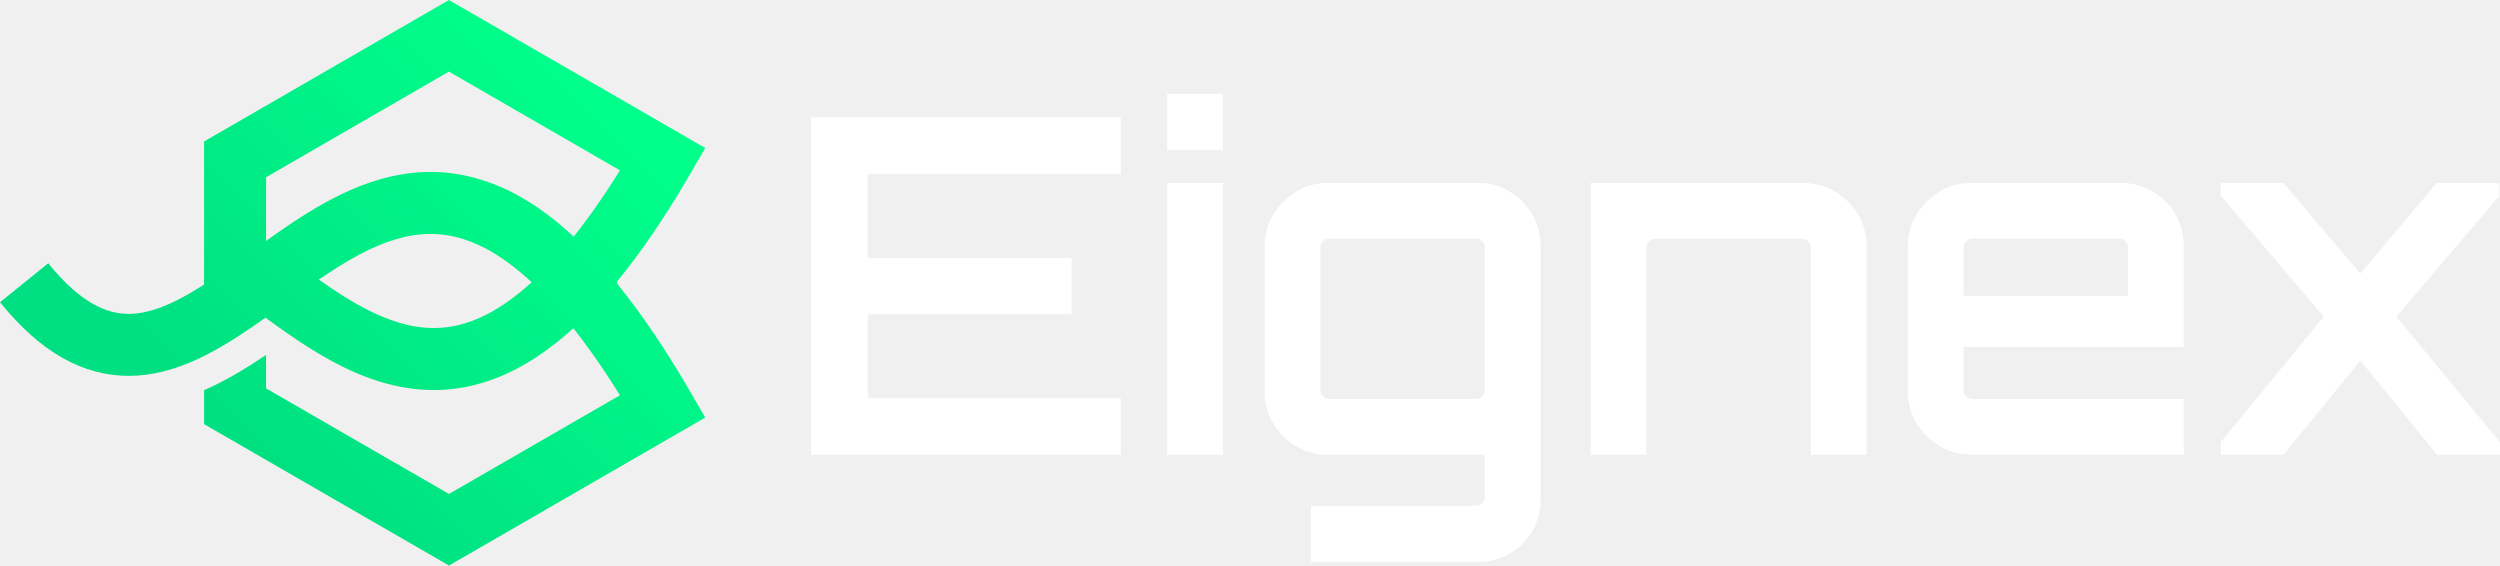
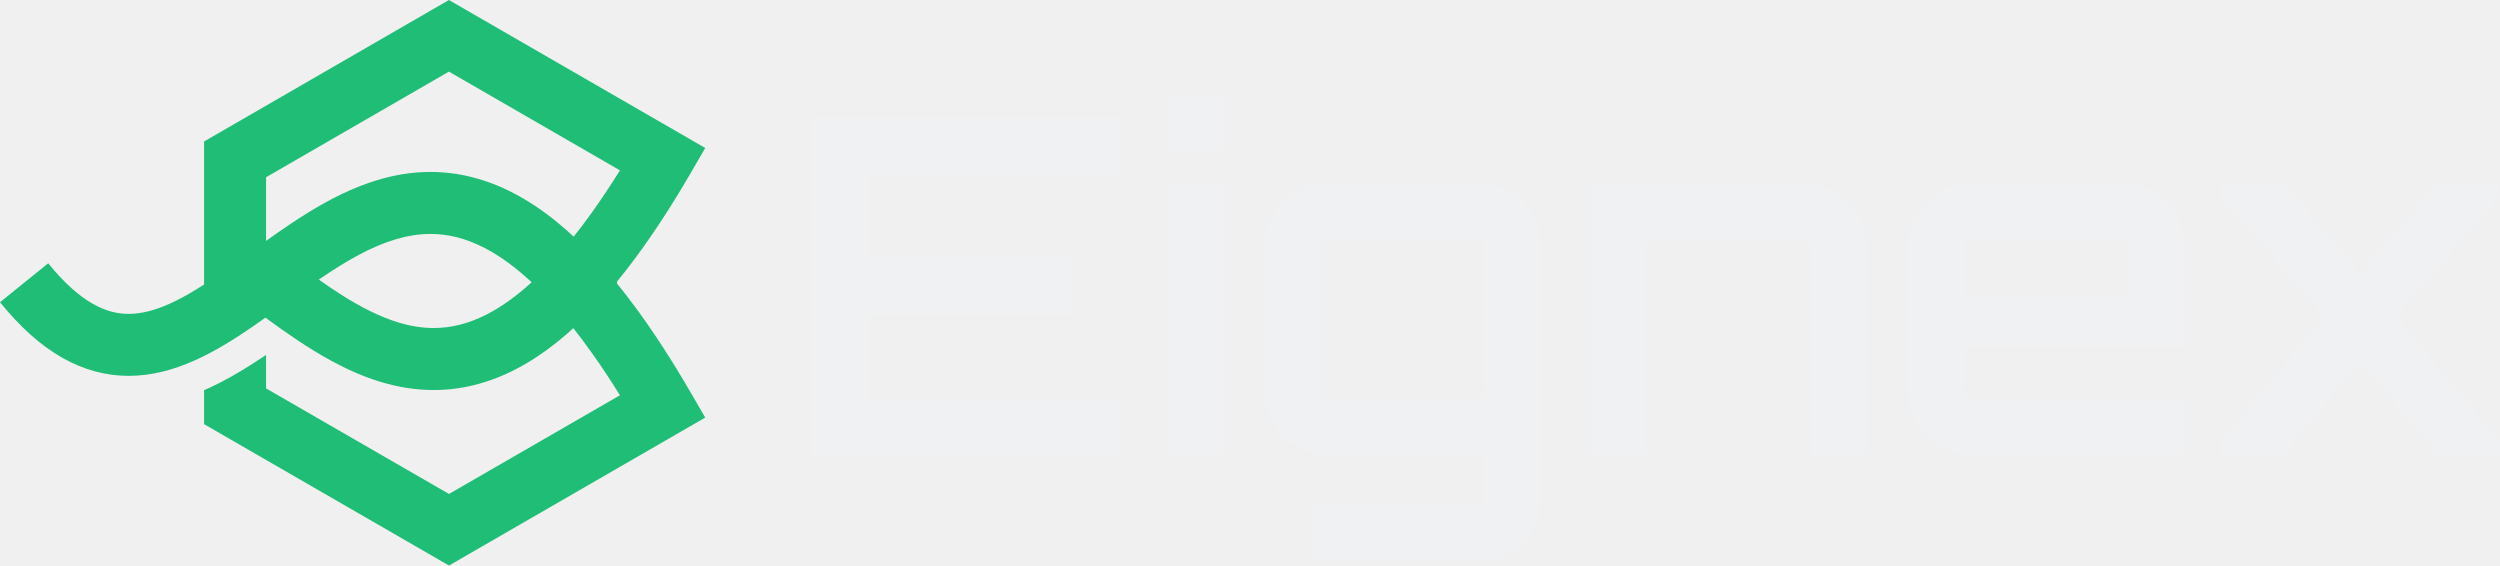
- <svg xmlns="http://www.w3.org/2000/svg" xmlns:xlink="http://www.w3.org/1999/xlink" width="1504.9" height="340.42" version="1.1" viewBox="247.32 829.33 1504.9 340.42">
+ <svg xmlns="http://www.w3.org/2000/svg" width="1504.9" height="340.42" version="1.1" viewBox="247.32 829.33 1504.9 340.42">
  <defs>
-     <style>.st0 {
-         fill: url(#b);
-       }
- 
-       .st1 {
-         fill: url(#a);
-       }</style>
-     <linearGradient id="a" x1="364.21" x2="581.88" y1="1074.9" y2="857.25" gradientUnits="userSpaceOnUse">
-       <stop stop-color="#00df81" offset="0" />
-       <stop stop-color="#00ff8b" offset="1" />
-     </linearGradient>
-     <linearGradient id="b" x1="403.94" x2="621.61" y1="1114.6" y2="896.98" xlink:href="#a" />
-     <linearGradient id="c" x1="364.21" x2="581.88" y1="1074.9" y2="857.25" gradientUnits="userSpaceOnUse" xlink:href="#a" />
+     <style>
+     .mark { fill: #1fbd75; }
+     .wordmark { fill: #f0f1f3; }
+   </style>
  </defs>
  <g>
-     <path class="st1" d="m607.46 986.8c-17.08-18.8-33.87-32.25-50.78-41.1-16.87-8.85-33.94-12.89-50.19-12.86-11.08 0-21.72 1.82-31.76 4.82-15.08 4.51-28.87 11.61-41.8 19.55-12.93 7.95-25.04 16.8-36.6 25.18-6.18 4.47-12.19 8.8-18.03 12.8l-0.04 0.02c-10.22 7.04-19.97 13.02-28.96 17.02-9.02 4.03-17.09 6.04-24.52 6.04-6.96-0.04-13.64-1.59-21.57-6.04-7.88-4.46-16.92-12.12-26.86-24.42l-29.02 23.45c12.09 14.95 24.41 25.99 37.45 33.41 12.99 7.43 26.77 10.95 40 10.91 14.21 0 27.47-3.81 39.72-9.28 12.27-5.49 23.72-12.68 34.87-20.33 2.6-1.78 5.17-3.59 7.74-5.41 12.43 9.09 25.55 18.29 39.71 26 9.2 4.99 18.86 9.35 29.12 12.5 10.25 3.14 21.12 5.05 32.45 5.05 15.97 0.03 32.71-3.88 49.26-12.44 16.59-8.55 33.03-21.55 49.72-39.67l11.56-12.55-11.47-12.63zm-66.88 31.68c-11.79 6.04-22.11 8.27-32.18 8.3-7.15 0-14.24-1.19-21.52-3.42-10.9-3.33-22.17-9.08-33.64-16.31-4.64-2.92-9.32-6.11-14.01-9.41 8.23-5.63 16.37-10.82 24.39-15.06 7.39-3.92 14.66-7.05 21.78-9.17 7.13-2.12 14.08-3.26 21.09-3.26 10.27 0.03 20.82 2.34 32.91 8.62 8.58 4.48 17.93 11.13 27.96 20.46-9.58 8.74-18.54 15-26.78 19.24z" fill="url(#c)" />
-     <path class="st0" d="m662.44 1064.5 9.4 16.19-154.25 89.07-147.42-85.11v-20.48c0.63-0.26 1.31-0.52 1.94-0.82 12.61-5.67 24.7-13.21 35.37-20.37v20.15l110.11 63.54 102.91-59.4c-5.75-9.22-11.31-17.69-16.83-25.37-8.25-11.68-16.19-21.6-23.81-30l-11.45-12.61 11.53-12.57c7.65-8.32 15.67-18.25 23.99-29.92 5.37-7.54 10.93-15.86 16.57-24.92l-102.95-59.44-110.07 63.58v74.59h-37.31v-96.12l147.38-85.15 154.29 89.07-9.4 16.19c-11.01 18.88-21.72 35.26-32.24 49.48-3.99 5.45-7.98 10.52-11.94 15.34 3.92 4.81 7.91 9.93 11.9 15.37 10.52 14.33 21.27 30.78 32.28 49.74z" fill="url(#b)" />
-     <path fill="white" d="m735.57 1103.1v-203.05h186.41v34.12h-152.29v50.48h122.68v33.84h-122.68v50.48h152.29v34.12h-186.41z" />
-     <path fill="white" d="m949.89 919.76v-33.84h33.56v33.84zm0 183.31v-163.57h33.56v163.57z" />
-     <path fill="white" d="m1036.5 1167.6v-33.84h99.55c1.31 0 2.49-0.52 3.53-1.55 1.03-1.04 1.55-2.3 1.55-3.81v-25.38h-94.75c-6.96 0-13.25-1.69-18.89-5.08-5.64-3.38-10.2-7.94-13.68-13.68-3.48-5.73-5.22-12.08-5.22-19.03v-87.99c0-6.77 1.74-13.02 5.22-18.75s8.08-10.34 13.82-13.82c5.73-3.48 11.99-5.22 18.75-5.22h90.81c6.95 0 13.3 1.74 19.03 5.22s10.25 8.09 13.54 13.82c3.29 5.74 4.94 11.98 4.94 18.75v152.57c0 6.95-1.65 13.3-4.94 19.03s-7.8 10.3-13.54 13.68c-5.74 3.39-12.08 5.08-19.03 5.08h-100.68zm11-98.14h88.55c1.31 0 2.49-0.52 3.53-1.55 1.03-1.03 1.55-2.3 1.55-3.81v-85.73c0-1.5-0.52-2.77-1.55-3.81-1.04-1.03-2.21-1.55-3.53-1.55h-88.55c-1.51 0-2.78 0.52-3.81 1.55-1.04 1.04-1.55 2.3-1.55 3.81v85.73c0 1.5 0.51 2.77 1.55 3.81 1.03 1.04 2.3 1.55 3.81 1.55z" />
-     <path fill="white" d="m1204.8 1103.1v-163.57h128.6c6.77 0 13.02 1.74 18.75 5.22s10.29 8.09 13.68 13.82c3.39 5.74 5.08 11.98 5.08 18.75v125.78h-33.56v-124.65c0-1.5-0.52-2.77-1.55-3.81-1.04-1.03-2.21-1.55-3.53-1.55h-88.55c-1.5 0-2.78 0.52-3.81 1.55-1.04 1.04-1.55 2.3-1.55 3.81v124.65z" />
-     <path fill="white" d="m1414.8 1097.8c-5.74-3.48-10.34-8.08-13.82-13.82-3.48-5.73-5.22-11.99-5.22-18.75v-87.99c0-6.77 1.74-13.02 5.22-18.75s8.08-10.34 13.82-13.82c5.73-3.48 11.98-5.22 18.75-5.22h90.53c6.95 0 13.3 1.69 19.03 5.08s10.3 7.95 13.68 13.68c3.38 5.74 5.07 12.08 5.07 19.04v60.92h-132.54v25.94c0 1.5 0.52 2.77 1.55 3.81s2.3 1.55 3.81 1.55h127.19v33.56h-128.31c-6.77 0-13.02-1.74-18.75-5.22zm14.53-90.39h98.98v-29.05c0-1.5-0.52-2.77-1.55-3.81-1.04-1.03-2.3-1.55-3.81-1.55h-88.27c-1.51 0-2.78 0.52-3.81 1.55-1.03 1.04-1.55 2.3-1.55 3.81v29.05z" />
-     <path fill="white" d="m1584.1 1103.1v-7.61l62.04-75.58-62.04-72.76v-7.61h37.79l46.25 54.43 45.97-54.43h37.79v7.61l-62.04 72.76 62.32 75.58v7.61h-37.79l-46.25-56.69-46.25 56.69z" />
+     <path class="mark" d="m607.46 986.8c-17.08-18.8-33.87-32.25-50.78-41.1-16.87-8.85-33.94-12.89-50.19-12.86-11.08 0-21.72 1.82-31.76 4.82-15.08 4.51-28.87 11.61-41.8 19.55-12.93 7.95-25.04 16.8-36.6 25.18-6.18 4.47-12.19 8.8-18.03 12.8l-0.04 0.02c-10.22 7.04-19.97 13.02-28.96 17.02-9.02 4.03-17.09 6.04-24.52 6.04-6.96-0.04-13.64-1.59-21.57-6.04-7.88-4.46-16.92-12.12-26.86-24.42l-29.02 23.45c12.09 14.95 24.41 25.99 37.45 33.41 12.99 7.43 26.77 10.95 40 10.91 14.21 0 27.47-3.81 39.72-9.28 12.27-5.49 23.72-12.68 34.87-20.33 2.6-1.78 5.17-3.59 7.74-5.41 12.43 9.09 25.55 18.29 39.71 26 9.2 4.99 18.86 9.35 29.12 12.5 10.25 3.14 21.12 5.05 32.45 5.05 15.97 0.03 32.71-3.88 49.26-12.44 16.59-8.55 33.03-21.55 49.72-39.67l11.56-12.55-11.47-12.63zm-66.88 31.68c-11.79 6.04-22.11 8.27-32.18 8.3-7.15 0-14.24-1.19-21.52-3.42-10.9-3.33-22.17-9.08-33.64-16.31-4.64-2.92-9.32-6.11-14.01-9.41 8.23-5.63 16.37-10.82 24.39-15.06 7.39-3.92 14.66-7.05 21.78-9.17 7.13-2.12 14.08-3.26 21.09-3.26 10.27 0.03 20.82 2.34 32.91 8.62 8.58 4.48 17.93 11.13 27.96 20.46-9.58 8.74-18.54 15-26.78 19.24z" />
+     <path class="mark" d="m662.44 1064.5 9.4 16.19-154.25 89.07-147.42-85.11v-20.48c0.63-0.26 1.31-0.52 1.94-0.82 12.61-5.67 24.7-13.21 35.37-20.37v20.15l110.11 63.54 102.91-59.4c-5.75-9.22-11.31-17.69-16.83-25.37-8.25-11.68-16.19-21.6-23.81-30l-11.45-12.61 11.53-12.57c7.65-8.32 15.67-18.25 23.99-29.92 5.37-7.54 10.93-15.86 16.57-24.92l-102.95-59.44-110.07 63.58v74.59h-37.31v-96.12l147.38-85.15 154.29 89.07-9.4 16.19c-11.01 18.88-21.72 35.26-32.24 49.48-3.99 5.45-7.98 10.52-11.94 15.34 3.92 4.81 7.91 9.93 11.9 15.37 10.52 14.33 21.27 30.78 32.28 49.74z" />
+     <path class="wordmark" d="m735.57 1103.1v-203.05h186.41v34.12h-152.29v50.48h122.68v33.84h-122.68v50.48h152.29v34.12h-186.41z" />
+     <path class="wordmark" d="m949.89 919.76v-33.84h33.56v33.84zm0 183.31v-163.57h33.56v163.57z" />
+     <path class="wordmark" d="m1036.5 1167.6v-33.84h99.55c1.31 0 2.49-0.52 3.53-1.55 1.03-1.04 1.55-2.3 1.55-3.81v-25.38h-94.75c-6.96 0-13.25-1.69-18.89-5.08-5.64-3.38-10.2-7.94-13.68-13.68-3.48-5.73-5.22-12.08-5.22-19.03v-87.99c0-6.77 1.74-13.02 5.22-18.75s8.08-10.34 13.82-13.82c5.73-3.48 11.99-5.22 18.75-5.22h90.81c6.95 0 13.3 1.74 19.03 5.22s10.25 8.09 13.54 13.82c3.29 5.74 4.94 11.98 4.94 18.75v152.57c0 6.95-1.65 13.3-4.94 19.03s-7.8 10.3-13.54 13.68c-5.74 3.39-12.08 5.08-19.03 5.08h-100.68zm11-98.14h88.55c1.31 0 2.49-0.52 3.53-1.55 1.03-1.03 1.55-2.3 1.55-3.81v-85.73c0-1.5-0.52-2.77-1.55-3.81-1.04-1.03-2.21-1.55-3.53-1.55h-88.55c-1.51 0-2.78 0.52-3.81 1.55-1.04 1.04-1.55 2.3-1.55 3.81v85.73c0 1.5 0.51 2.77 1.55 3.81 1.03 1.04 2.3 1.55 3.81 1.55z" />
+     <path class="wordmark" d="m1204.8 1103.1v-163.57h128.6c6.77 0 13.02 1.74 18.75 5.22s10.29 8.09 13.68 13.82c3.39 5.74 5.08 11.98 5.08 18.75v125.78h-33.56v-124.65c0-1.5-0.52-2.77-1.55-3.81-1.04-1.03-2.21-1.55-3.53-1.55h-88.55c-1.5 0-2.78 0.52-3.81 1.55-1.04 1.04-1.55 2.3-1.55 3.81v124.65z" />
+     <path class="wordmark" d="m1414.8 1097.8c-5.74-3.48-10.34-8.08-13.82-13.82-3.48-5.73-5.22-11.99-5.22-18.75v-87.99c0-6.77 1.74-13.02 5.22-18.75s8.08-10.34 13.82-13.82c5.73-3.48 11.98-5.22 18.75-5.22h90.53c6.95 0 13.3 1.69 19.03 5.08s10.3 7.95 13.68 13.68c3.38 5.74 5.07 12.08 5.07 19.04v60.92h-132.54v25.94c0 1.5 0.52 2.77 1.55 3.81s2.3 1.55 3.81 1.55h127.19v33.56h-128.31c-6.77 0-13.02-1.74-18.75-5.22zm14.53-90.39h98.98v-29.05c0-1.5-0.52-2.77-1.55-3.81-1.04-1.03-2.3-1.55-3.81-1.55h-88.27c-1.51 0-2.78 0.52-3.81 1.55-1.03 1.04-1.55 2.3-1.55 3.81v29.05z" />
+     <path class="wordmark" d="m1584.1 1103.1v-7.61l62.04-75.58-62.04-72.76v-7.61h37.79l46.25 54.43 45.97-54.43h37.79v7.61l-62.04 72.76 62.32 75.58v7.61h-37.79l-46.25-56.69-46.25 56.69z" />
  </g>
</svg>
